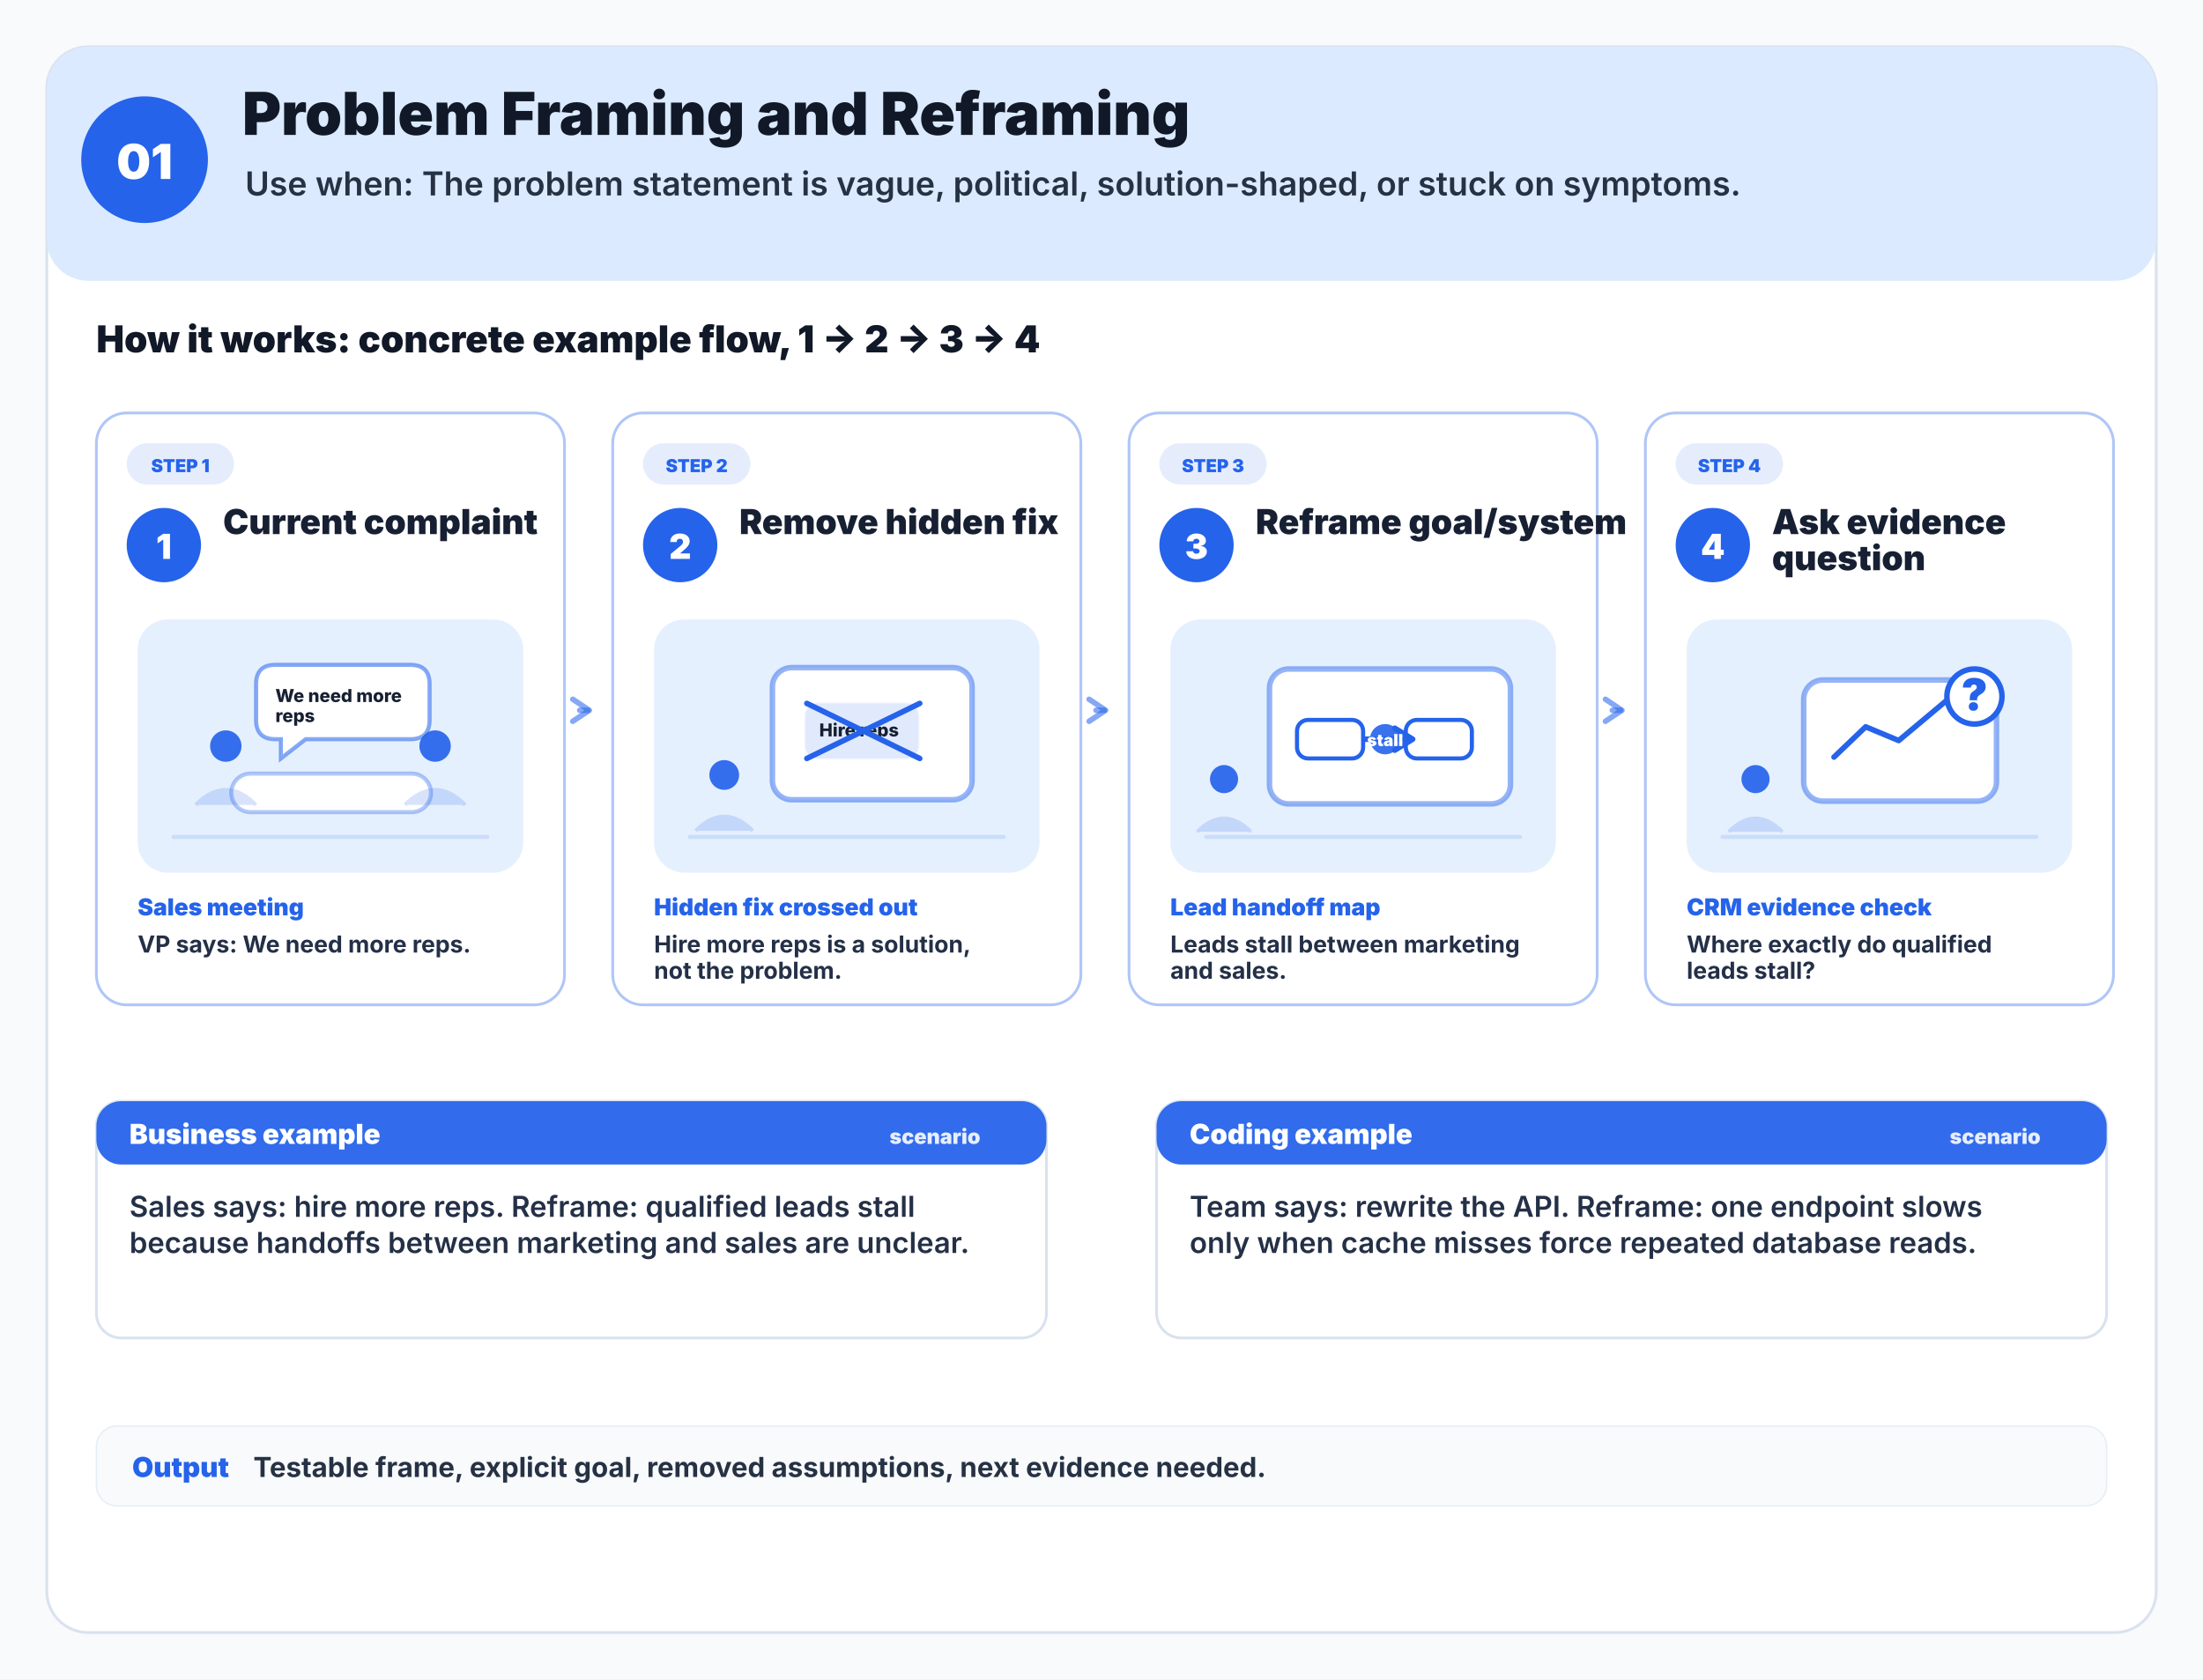
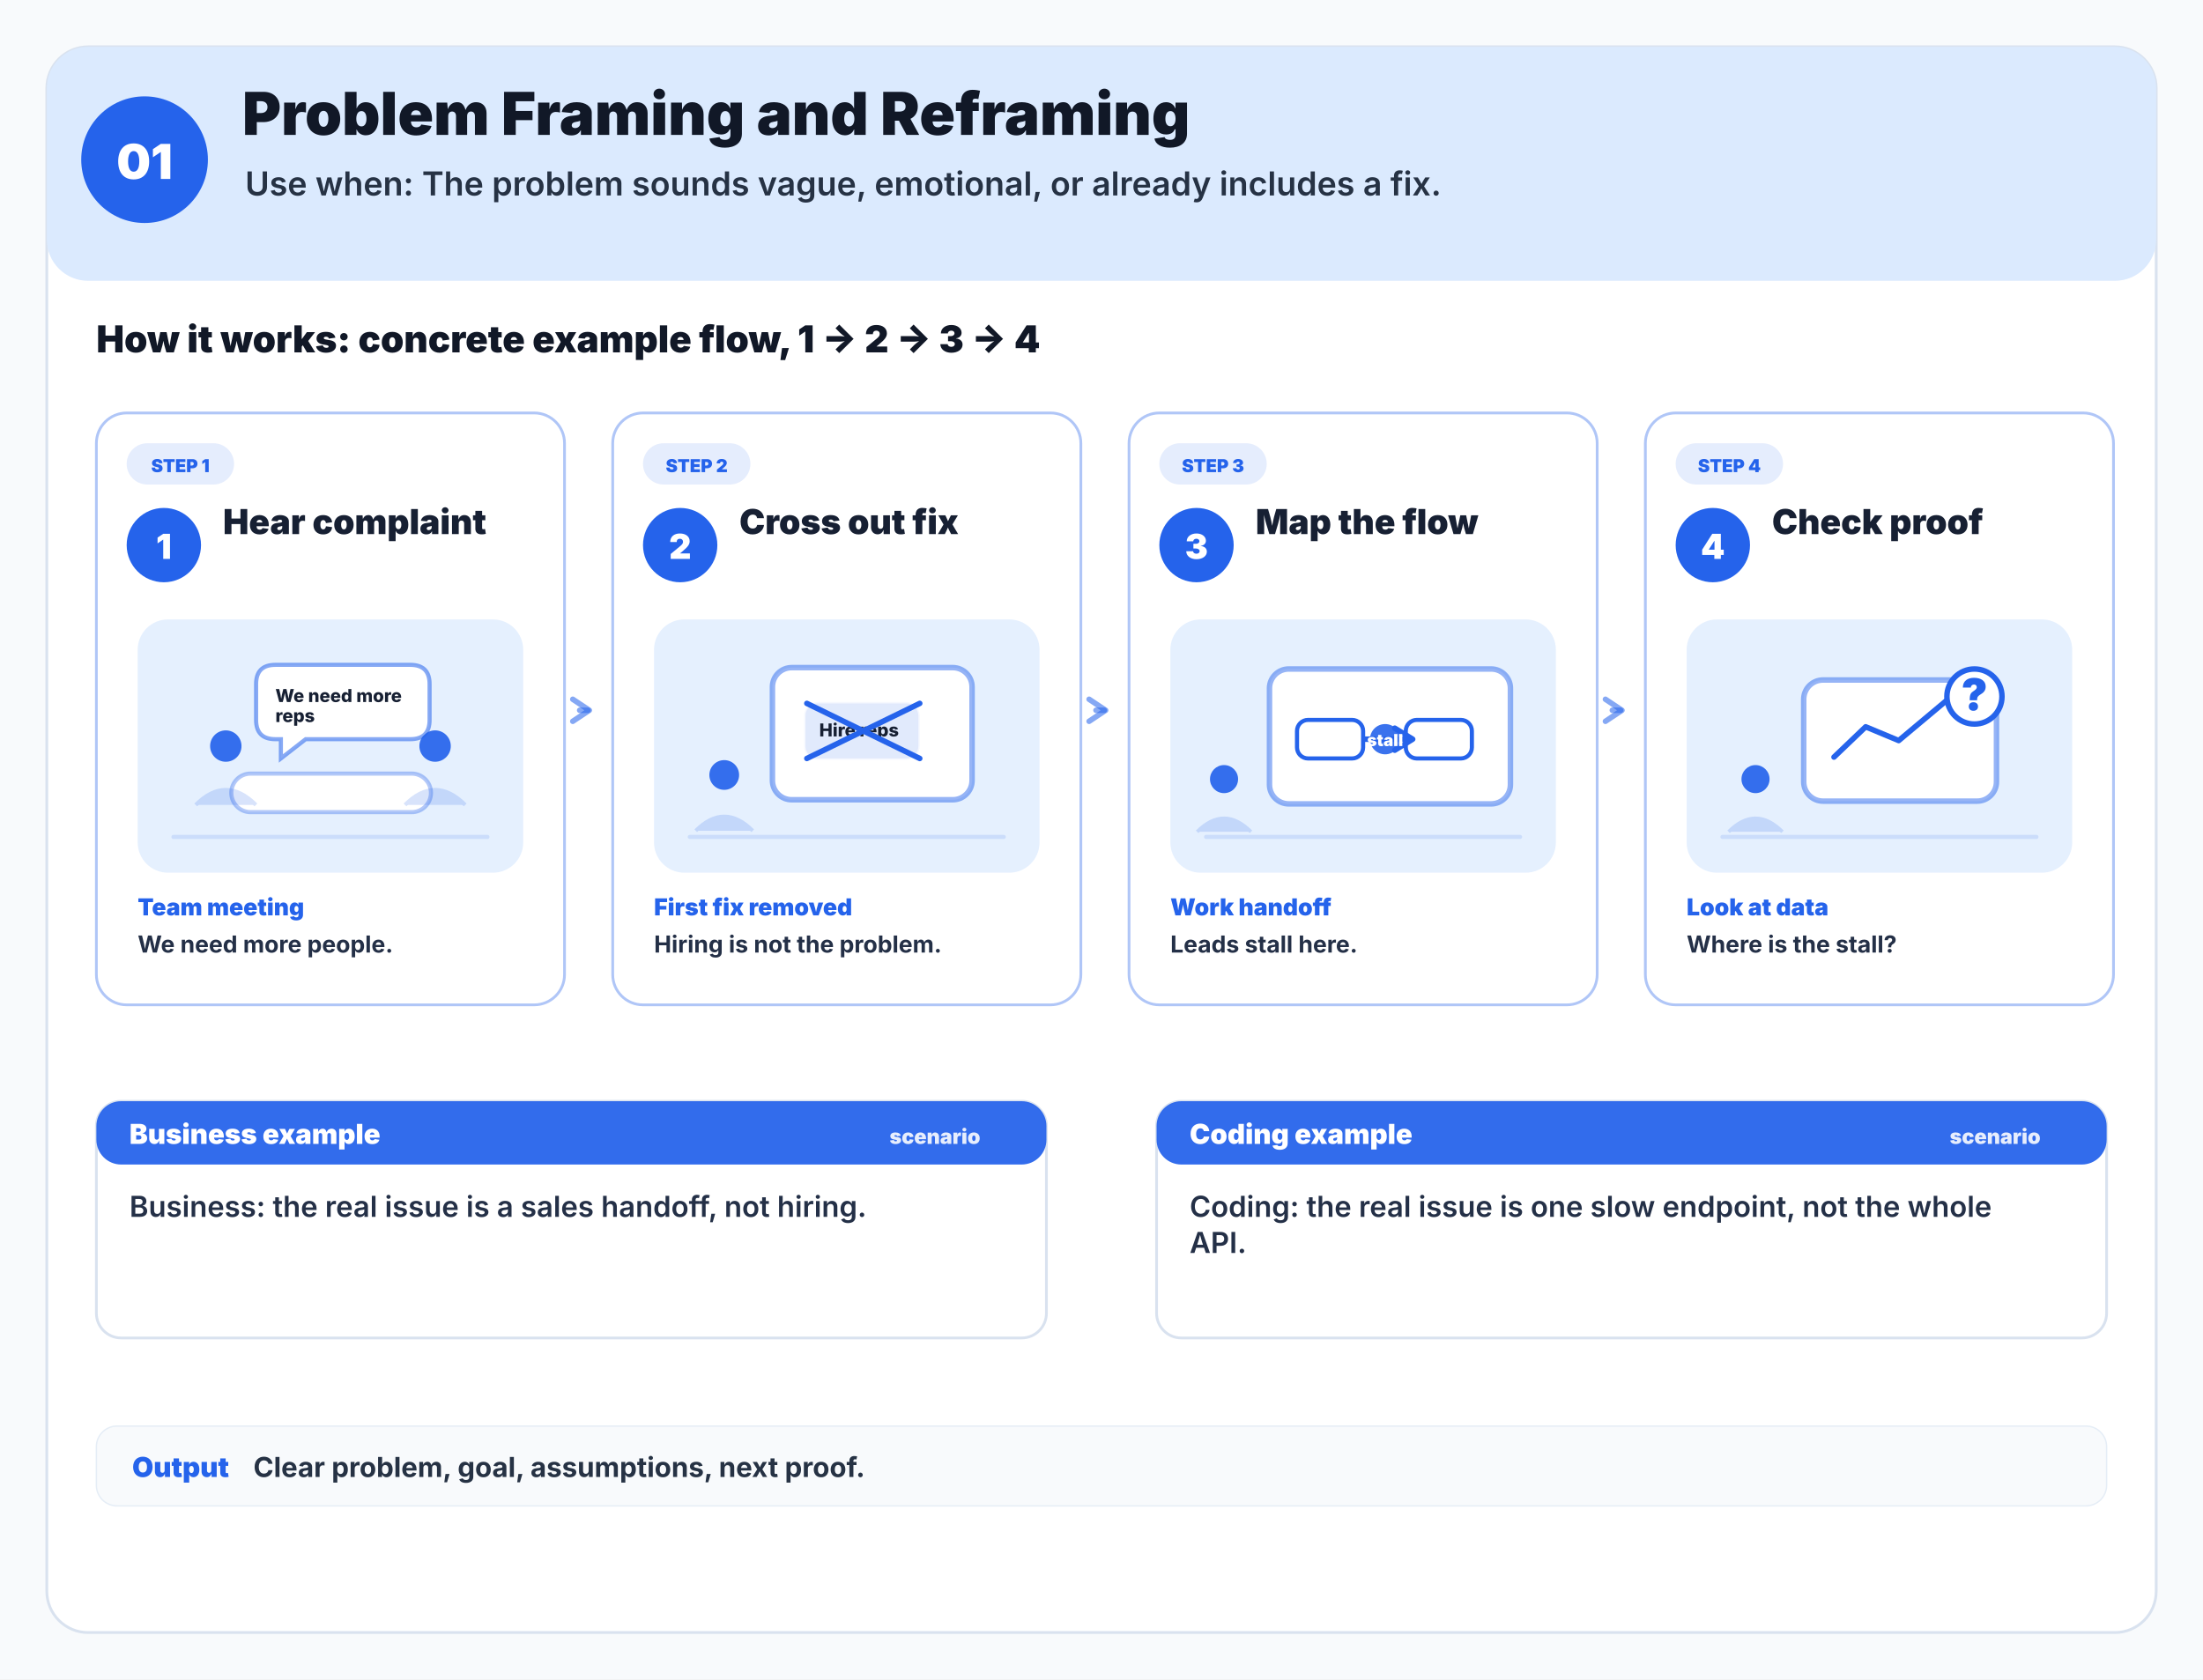
<svg xmlns="http://www.w3.org/2000/svg" width="1600" height="1220" viewBox="0 0 1600 1220" role="img" aria-labelledby="title desc">
  <style>
    .frame-card .frame-bg { transition: stroke-width 160ms ease, filter 160ms ease; }
    .frame-card:hover .frame-bg { stroke-width: 4; filter: url(#softShadow); }
    @media (prefers-reduced-motion: reduce) {
      .frame-card .frame-bg { transition: none; }
    }
  </style>
  <defs>
    <filter id="softShadow" x="-8%" y="-18%" width="116%" height="140%">
      <feDropShadow dx="0" dy="8" stdDeviation="8" flood-color="#0f172a" flood-opacity="0.13" />
    </filter>
  </defs>
  <rect width="1600" height="1220" fill="#f8fafc" />
  <rect x="34" y="34" width="1532" height="1152" rx="30" fill="#ffffff" stroke="#d9e2ef" stroke-width="2" />
  <rect x="34" y="34" width="1532" height="170" rx="30" fill="#dbeafe" />
  <circle cx="105" cy="116" r="46" fill="#2563eb" />
  <text x="105" y="130" text-anchor="middle" font-size="35" font-weight="900" fill="#ffffff" font-family="Inter, ui-sans-serif, system-ui">01</text>
  <text x="176" y="98" font-size="43" font-weight="900" fill="#111827" font-family="Inter, ui-sans-serif, system-ui">Problem Framing and Reframing</text>
  <text x="178" y="142" text-anchor="start" font-size="24" font-weight="610" fill="#263244" font-family="Inter, ui-sans-serif, system-ui, -apple-system, BlinkMacSystemFont, Segoe UI, Arial, sans-serif">
-     <tspan x="178" dy="0">Use when: The problem statement is vague, political, solution-shaped, or stuck on symptoms.</tspan>
+     <tspan x="178" dy="0">Use when: The problem sounds vague, emotional, or already includes a fix.</tspan>
  </text>
  <text x="70" y="256" font-size="27" font-weight="900" fill="#111827" font-family="Inter, ui-sans-serif, system-ui">How it works: concrete example flow, 1 -&gt; 2 -&gt; 3 -&gt; 4</text>
  <g class="frame-card">
    <rect class="frame-bg" x="70" y="300" width="340" height="430" rx="22" fill="#ffffff" stroke="#2563eb" stroke-opacity="0.36" stroke-width="2" />
    <rect x="92" y="322" width="78" height="30" rx="15" fill="#2563eb" opacity="0.12" />
    <text x="131" y="343" text-anchor="middle" font-size="13" font-weight="900" fill="#2563eb" letter-spacing="0" font-family="Inter, ui-sans-serif, system-ui">STEP 1</text>
    <circle cx="119" cy="396" r="27" fill="#2563eb" />
    <text x="119" y="406" text-anchor="middle" font-size="25" font-weight="900" fill="#ffffff" font-family="Inter, ui-sans-serif, system-ui">1</text>
    <text x="162" y="388" text-anchor="start" font-size="25" font-weight="880" fill="#172033" font-family="Inter, ui-sans-serif, system-ui, -apple-system, BlinkMacSystemFont, Segoe UI, Arial, sans-serif">
-       <tspan x="162" dy="0">Current complaint</tspan>
+       <tspan x="162" dy="0">Hear complaint</tspan>
    </text>
    <g class="step-art">
      <rect x="100" y="450" width="280" height="184" rx="22" fill="#dbeafe" opacity="0.72" />
      <g transform="translate(100, 450)">
        <rect x="68" y="112" width="145" height="28" rx="14" fill="#ffffff" stroke="#2563eb" stroke-opacity="0.35" stroke-width="3" />
        <circle cx="64" cy="92" r="11.4" fill="#2563eb" opacity="0.92" />
        <path d="M 42.15 134.75 Q 64 112.9 85.85 134.75" fill="#2563eb" opacity="0.18" stroke="#2563eb" stroke-width="2.85" />
        <circle cx="216" cy="92" r="11.4" fill="#2563eb" opacity="0.92" />
        <path d="M 194.15 134.75 Q 216 112.9 237.85 134.75" fill="#2563eb" opacity="0.18" stroke="#2563eb" stroke-width="2.85" />
        <path d="M 100 33 H 198 Q 212 33 212 47 V 73 Q 212 87 198 87 H 122 L 104 101 V 87 H 100 Q 86 87 86 73 V 47 Q 86 33 100 33 Z" fill="#ffffff" stroke="#2563eb" stroke-opacity="0.55" stroke-width="3" />
        <text x="100" y="60" text-anchor="start" font-size="13" font-weight="800" fill="#172033" font-family="Inter, ui-sans-serif, system-ui, -apple-system, BlinkMacSystemFont, Segoe UI, Arial, sans-serif">
          <tspan x="100" dy="0">We need more</tspan>
          <tspan x="100" dy="14.56">reps</tspan>
        </text>
      </g>
      <path d="M 126 608 H 354" stroke="#2563eb" stroke-width="3" stroke-linecap="round" stroke-linejoin="round" fill="none" opacity="0.14" />
    </g>
    <text x="100" y="665" text-anchor="start" font-size="17" font-weight="900" fill="#2563eb" font-family="Inter, ui-sans-serif, system-ui, -apple-system, BlinkMacSystemFont, Segoe UI, Arial, sans-serif">
-       <tspan x="100" dy="0">Sales meeting</tspan>
+       <tspan x="100" dy="0">Team meeting</tspan>
    </text>
    <text x="100" y="692" text-anchor="start" font-size="17" font-weight="650" fill="#243047" font-family="Inter, ui-sans-serif, system-ui, -apple-system, BlinkMacSystemFont, Segoe UI, Arial, sans-serif">
-       <tspan x="100" dy="0">VP says: We need more reps.</tspan>
+       <tspan x="100" dy="0">We need more people.</tspan>
    </text>
  </g>
  <g class="frame-card">
    <rect class="frame-bg" x="445" y="300" width="340" height="430" rx="22" fill="#ffffff" stroke="#2563eb" stroke-opacity="0.36" stroke-width="2" />
    <rect x="467" y="322" width="78" height="30" rx="15" fill="#2563eb" opacity="0.12" />
    <text x="506" y="343" text-anchor="middle" font-size="13" font-weight="900" fill="#2563eb" letter-spacing="0" font-family="Inter, ui-sans-serif, system-ui">STEP 2</text>
    <circle cx="494" cy="396" r="27" fill="#2563eb" />
    <text x="494" y="406" text-anchor="middle" font-size="25" font-weight="900" fill="#ffffff" font-family="Inter, ui-sans-serif, system-ui">2</text>
    <text x="537" y="388" text-anchor="start" font-size="25" font-weight="880" fill="#172033" font-family="Inter, ui-sans-serif, system-ui, -apple-system, BlinkMacSystemFont, Segoe UI, Arial, sans-serif">
-       <tspan x="537" dy="0">Remove hidden fix</tspan>
+       <tspan x="537" dy="0">Cross out fix</tspan>
    </text>
    <g class="step-art">
      <rect x="475" y="450" width="280" height="184" rx="22" fill="#dbeafe" opacity="0.72" />
      <g transform="translate(475, 450)">
        <circle cx="51" cy="113" r="10.8" fill="#2563eb" opacity="0.92" />
        <path d="M 30.3 153.5 Q 51 132.8 71.7 153.5" fill="#2563eb" opacity="0.18" stroke="#2563eb" stroke-width="2.7" />
        <rect x="86" y="35" width="145" height="96" rx="14" fill="#ffffff" stroke="#2563eb" stroke-opacity="0.48" stroke-width="4" />
        <rect x="110" y="61" width="82" height="40" rx="9" fill="#2563eb" opacity="0.14" stroke="#2563eb" stroke-opacity="0.35" stroke-width="2" />
        <text x="120" y="85" text-anchor="start" font-size="13" font-weight="800" fill="#172033" font-family="Inter, ui-sans-serif, system-ui, -apple-system, BlinkMacSystemFont, Segoe UI, Arial, sans-serif">
          <tspan x="120" dy="0">Hire reps</tspan>
        </text>
        <path d="M 111 61 L 193 101 M 193 61 L 111 101" stroke="#2563eb" stroke-width="4" stroke-linecap="round" stroke-linejoin="round" fill="none" />
      </g>
      <path d="M 501 608 H 729" stroke="#2563eb" stroke-width="3" stroke-linecap="round" stroke-linejoin="round" fill="none" opacity="0.14" />
    </g>
    <text x="475" y="665" text-anchor="start" font-size="17" font-weight="900" fill="#2563eb" font-family="Inter, ui-sans-serif, system-ui, -apple-system, BlinkMacSystemFont, Segoe UI, Arial, sans-serif">
-       <tspan x="475" dy="0">Hidden fix crossed out</tspan>
+       <tspan x="475" dy="0">First fix removed</tspan>
    </text>
    <text x="475" y="692" text-anchor="start" font-size="17" font-weight="650" fill="#243047" font-family="Inter, ui-sans-serif, system-ui, -apple-system, BlinkMacSystemFont, Segoe UI, Arial, sans-serif">
-       <tspan x="475" dy="0">Hire more reps is a solution,</tspan>
-       <tspan x="475" dy="19.04">not the problem.</tspan>
+       <tspan x="475" dy="0">Hiring is not the problem.</tspan>
    </text>
  </g>
  <g class="frame-card">
    <rect class="frame-bg" x="820" y="300" width="340" height="430" rx="22" fill="#ffffff" stroke="#2563eb" stroke-opacity="0.36" stroke-width="2" />
    <rect x="842" y="322" width="78" height="30" rx="15" fill="#2563eb" opacity="0.12" />
    <text x="881" y="343" text-anchor="middle" font-size="13" font-weight="900" fill="#2563eb" letter-spacing="0" font-family="Inter, ui-sans-serif, system-ui">STEP 3</text>
    <circle cx="869" cy="396" r="27" fill="#2563eb" />
    <text x="869" y="406" text-anchor="middle" font-size="25" font-weight="900" fill="#ffffff" font-family="Inter, ui-sans-serif, system-ui">3</text>
    <text x="912" y="388" text-anchor="start" font-size="25" font-weight="880" fill="#172033" font-family="Inter, ui-sans-serif, system-ui, -apple-system, BlinkMacSystemFont, Segoe UI, Arial, sans-serif">
-       <tspan x="912" dy="0">Reframe goal/system</tspan>
+       <tspan x="912" dy="0">Map the flow</tspan>
    </text>
    <g class="step-art">
      <rect x="850" y="450" width="280" height="184" rx="22" fill="#dbeafe" opacity="0.72" />
      <g transform="translate(850, 450)">
        <circle cx="39" cy="116" r="10.2" fill="#2563eb" opacity="0.92" />
        <path d="M 19.45 154.25 Q 39 134.7 58.55 154.25" fill="#2563eb" opacity="0.18" stroke="#2563eb" stroke-width="2.55" />
        <rect x="72" y="36" width="175" height="98" rx="14" fill="#ffffff" stroke="#2563eb" stroke-opacity="0.48" stroke-width="4" />
        <rect x="92" y="73" width="48" height="28" rx="8" fill="#ffffff" stroke="#2563eb" stroke-width="3" />
        <rect x="171" y="73" width="48" height="28" rx="8" fill="#ffffff" stroke="#2563eb" stroke-width="3" />
        <path d="M 141 87 H 169" stroke="#2563eb" stroke-width="4" stroke-linecap="round" stroke-linejoin="round" fill="none" />
        <path d="M 163 79 L 176 87 L 163 95" stroke="#2563eb" stroke-width="4" stroke-linecap="round" stroke-linejoin="round" fill="none" />
        <circle cx="156" cy="87" r="11" fill="#2563eb" opacity="0.9" />
        <text x="156" y="92" text-anchor="middle" font-size="12" font-weight="900" fill="#ffffff" font-family="Inter, ui-sans-serif">stall</text>
      </g>
      <path d="M 876 608 H 1104" stroke="#2563eb" stroke-width="3" stroke-linecap="round" stroke-linejoin="round" fill="none" opacity="0.14" />
    </g>
    <text x="850" y="665" text-anchor="start" font-size="17" font-weight="900" fill="#2563eb" font-family="Inter, ui-sans-serif, system-ui, -apple-system, BlinkMacSystemFont, Segoe UI, Arial, sans-serif">
-       <tspan x="850" dy="0">Lead handoff map</tspan>
+       <tspan x="850" dy="0">Work handoff</tspan>
    </text>
    <text x="850" y="692" text-anchor="start" font-size="17" font-weight="650" fill="#243047" font-family="Inter, ui-sans-serif, system-ui, -apple-system, BlinkMacSystemFont, Segoe UI, Arial, sans-serif">
-       <tspan x="850" dy="0">Leads stall between marketing</tspan>
-       <tspan x="850" dy="19.04">and sales.</tspan>
+       <tspan x="850" dy="0">Leads stall here.</tspan>
    </text>
  </g>
  <g class="frame-card">
    <rect class="frame-bg" x="1195" y="300" width="340" height="430" rx="22" fill="#ffffff" stroke="#2563eb" stroke-opacity="0.36" stroke-width="2" />
    <rect x="1217" y="322" width="78" height="30" rx="15" fill="#2563eb" opacity="0.12" />
    <text x="1256" y="343" text-anchor="middle" font-size="13" font-weight="900" fill="#2563eb" letter-spacing="0" font-family="Inter, ui-sans-serif, system-ui">STEP 4</text>
    <circle cx="1244" cy="396" r="27" fill="#2563eb" />
    <text x="1244" y="406" text-anchor="middle" font-size="25" font-weight="900" fill="#ffffff" font-family="Inter, ui-sans-serif, system-ui">4</text>
    <text x="1287" y="388" text-anchor="start" font-size="25" font-weight="880" fill="#172033" font-family="Inter, ui-sans-serif, system-ui, -apple-system, BlinkMacSystemFont, Segoe UI, Arial, sans-serif">
-       <tspan x="1287" dy="0">Ask evidence</tspan>
-       <tspan x="1287" dy="26.25">question</tspan>
+       <tspan x="1287" dy="0">Check proof</tspan>
    </text>
    <g class="step-art">
      <rect x="1225" y="450" width="280" height="184" rx="22" fill="#dbeafe" opacity="0.72" />
      <g transform="translate(1225, 450)">
        <circle cx="50" cy="116" r="10.2" fill="#2563eb" opacity="0.92" />
        <path d="M 30.45 154.25 Q 50 134.7 69.55 154.25" fill="#2563eb" opacity="0.18" stroke="#2563eb" stroke-width="2.55" />
        <rect x="85" y="44" width="140" height="88" rx="14" fill="#ffffff" stroke="#2563eb" stroke-opacity="0.48" stroke-width="4" />
        <path d="M 107 100 L 130 78 L 154 88 L 191 57" stroke="#2563eb" stroke-width="4" stroke-linecap="round" stroke-linejoin="round" fill="none" />
        <circle cx="209" cy="56" r="20" fill="#ffffff" stroke="#2563eb" stroke-width="4" />
        <text x="209" y="66" text-anchor="middle" font-size="32" font-weight="900" fill="#2563eb" font-family="Inter, ui-sans-serif">?</text>
      </g>
      <path d="M 1251 608 H 1479" stroke="#2563eb" stroke-width="3" stroke-linecap="round" stroke-linejoin="round" fill="none" opacity="0.14" />
    </g>
    <text x="1225" y="665" text-anchor="start" font-size="17" font-weight="900" fill="#2563eb" font-family="Inter, ui-sans-serif, system-ui, -apple-system, BlinkMacSystemFont, Segoe UI, Arial, sans-serif">
-       <tspan x="1225" dy="0">CRM evidence check</tspan>
+       <tspan x="1225" dy="0">Look at data</tspan>
    </text>
    <text x="1225" y="692" text-anchor="start" font-size="17" font-weight="650" fill="#243047" font-family="Inter, ui-sans-serif, system-ui, -apple-system, BlinkMacSystemFont, Segoe UI, Arial, sans-serif">
-       <tspan x="1225" dy="0">Where exactly do qualified</tspan>
-       <tspan x="1225" dy="19.04">leads stall?</tspan>
+       <tspan x="1225" dy="0">Where is the stall?</tspan>
    </text>
  </g>
  <path d="M 421 516 H 427" stroke="#2563eb" stroke-width="4" stroke-linecap="round" opacity="0.56" />
  <path d="M 416 508 L 428 516 L 416 524" fill="none" stroke="#2563eb" stroke-width="4" stroke-linecap="round" stroke-linejoin="round" opacity="0.56" />
  <path d="M 796 516 H 802" stroke="#2563eb" stroke-width="4" stroke-linecap="round" opacity="0.56" />
  <path d="M 791 508 L 803 516 L 791 524" fill="none" stroke="#2563eb" stroke-width="4" stroke-linecap="round" stroke-linejoin="round" opacity="0.56" />
  <path d="M 1171 516 H 1177" stroke="#2563eb" stroke-width="4" stroke-linecap="round" opacity="0.56" />
  <path d="M 1166 508 L 1178 516 L 1166 524" fill="none" stroke="#2563eb" stroke-width="4" stroke-linecap="round" stroke-linejoin="round" opacity="0.56" />
  <rect x="70" y="800" width="690" height="172" rx="18" fill="#ffffff" stroke="#d9e2ef" stroke-width="2" />
  <rect x="70" y="800" width="690" height="46" rx="18" fill="#2563eb" opacity="0.94" />
  <text x="94" y="831" font-size="20" font-weight="850" fill="#ffffff" font-family="Inter, ui-sans-serif, system-ui">Business example</text>
  <text x="712" y="831" text-anchor="end" font-size="15" font-weight="850" fill="#ffffff" opacity="0.88" font-family="Inter, ui-sans-serif, system-ui">scenario</text>
  <text x="94" y="884" text-anchor="start" font-size="21" font-weight="620" fill="#243047" font-family="Inter, ui-sans-serif, system-ui, -apple-system, BlinkMacSystemFont, Segoe UI, Arial, sans-serif">
-     <tspan x="94" dy="0">Sales says: hire more reps. Reframe: qualified leads stall</tspan>
-     <tspan x="94" dy="26.25">because handoffs between marketing and sales are unclear.</tspan>
+     <tspan x="94" dy="0">Business: the real issue is a sales handoff, not hiring.</tspan>
  </text>
  <rect x="840" y="800" width="690" height="172" rx="18" fill="#ffffff" stroke="#d9e2ef" stroke-width="2" />
  <rect x="840" y="800" width="690" height="46" rx="18" fill="#2563eb" opacity="0.94" />
  <text x="864" y="831" font-size="20" font-weight="850" fill="#ffffff" font-family="Inter, ui-sans-serif, system-ui">Coding example</text>
  <text x="1482" y="831" text-anchor="end" font-size="15" font-weight="850" fill="#ffffff" opacity="0.88" font-family="Inter, ui-sans-serif, system-ui">scenario</text>
  <text x="864" y="884" text-anchor="start" font-size="21" font-weight="620" fill="#243047" font-family="Inter, ui-sans-serif, system-ui, -apple-system, BlinkMacSystemFont, Segoe UI, Arial, sans-serif">
-     <tspan x="864" dy="0">Team says: rewrite the API. Reframe: one endpoint slows</tspan>
-     <tspan x="864" dy="26.25">only when cache misses force repeated database reads.</tspan>
+     <tspan x="864" dy="0">Coding: the real issue is one slow endpoint, not the whole</tspan>
+     <tspan x="864" dy="26.25">API.</tspan>
  </text>
  <rect x="70" y="1036" width="1460" height="58" rx="15" fill="#f8fafc" stroke="#e5edf6" />
  <text x="96" y="1073" font-size="20" font-weight="900" fill="#2563eb" font-family="Inter, ui-sans-serif, system-ui">Output</text>
  <text x="184" y="1073" text-anchor="start" font-size="20" font-weight="700" fill="#263244" font-family="Inter, ui-sans-serif, system-ui, -apple-system, BlinkMacSystemFont, Segoe UI, Arial, sans-serif">
-     <tspan x="184" dy="0">Testable frame, explicit goal, removed assumptions, next evidence needed.</tspan>
+     <tspan x="184" dy="0">Clear problem, goal, assumptions, next proof.</tspan>
  </text>
</svg>
